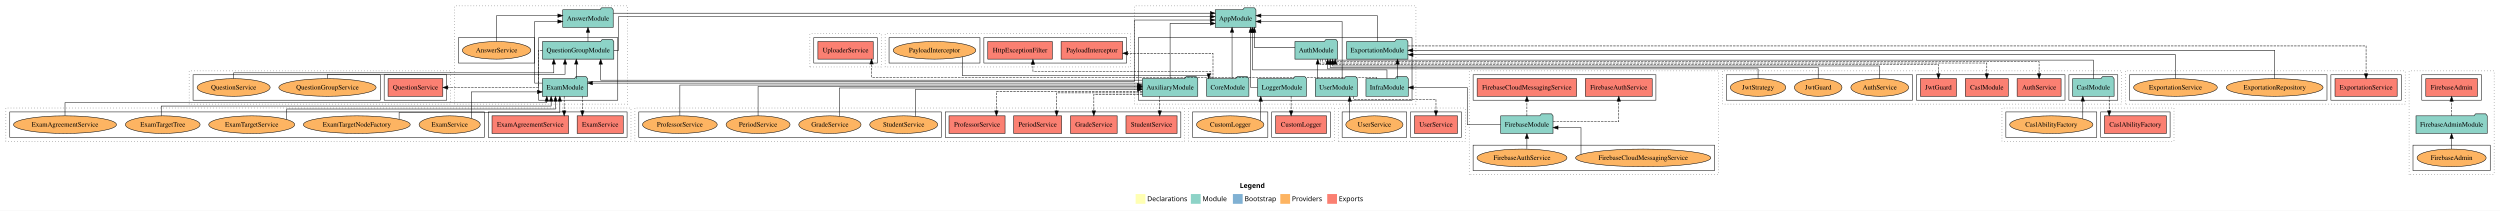
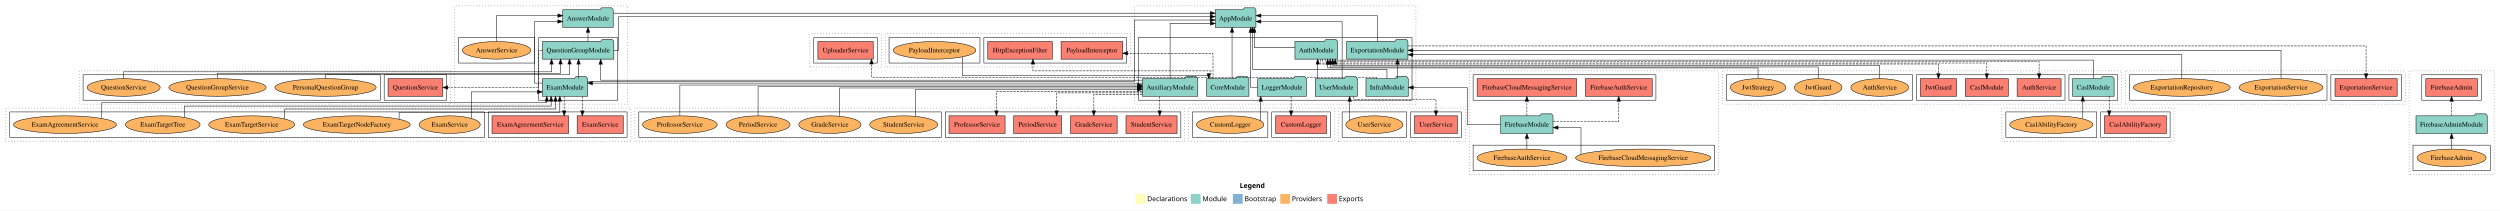
<svg xmlns="http://www.w3.org/2000/svg" width="5115pt" height="431pt" viewBox="0.00 0.00 5115.00 431.00">
  <g id="graph0" class="graph" transform="scale(1 1) rotate(0) translate(4 427)">
    <polygon fill="white" stroke="transparent" points="-4,4 -4,-427 5111,-427 5111,4 -4,4" />
    <text text-anchor="start" x="2532.51" y="-42.4" font-family="sans-serif" font-weight="bold" font-size="14.00">Legend</text>
    <polygon fill="#ffffb3" stroke="transparent" points="2319.5,-10 2319.5,-30 2339.5,-30 2339.5,-10 2319.5,-10" />
    <text text-anchor="start" x="2343.13" y="-15.4" font-family="sans-serif" font-size="14.00">  Declarations</text>
    <polygon fill="#8dd3c7" stroke="transparent" points="2432.5,-10 2432.5,-30 2452.5,-30 2452.5,-10 2432.5,-10" />
    <text text-anchor="start" x="2456.23" y="-15.4" font-family="sans-serif" font-size="14.00">  Module</text>
    <polygon fill="#80b1d3" stroke="transparent" points="2518.5,-10 2518.5,-30 2538.5,-30 2538.5,-10 2518.5,-10" />
    <text text-anchor="start" x="2542.28" y="-15.4" font-family="sans-serif" font-size="14.00">  Bootstrap</text>
    <polygon fill="#fdb462" stroke="transparent" points="2615.5,-10 2615.5,-30 2635.5,-30 2635.5,-10 2615.5,-10" />
    <text text-anchor="start" x="2639.17" y="-15.4" font-family="sans-serif" font-size="14.00">  Providers</text>
    <polygon fill="#fb8072" stroke="transparent" points="2711.5,-10 2711.5,-30 2731.5,-30 2731.5,-10 2711.5,-10" />
    <text text-anchor="start" x="2735.23" y="-15.4" font-family="sans-serif" font-size="14.00">  Exports</text>
    <g id="clust1" class="cluster">
      <polygon fill="none" stroke="black" stroke-dasharray="1,5" points="926,-214 926,-415 1280,-415 1280,-214 926,-214" />
    </g>
    <g id="clust3" class="cluster">
      <polygon fill="none" stroke="black" points="1098,-222 1098,-350 1260,-350 1260,-222 1098,-222" />
    </g>
    <g id="clust6" class="cluster">
      <polygon fill="none" stroke="black" points="934,-298 934,-350 1090,-350 1090,-298 934,-298" />
    </g>
    <g id="clust7" class="cluster">
      <polygon fill="none" stroke="black" stroke-dasharray="1,5" points="2317,-214 2317,-415 2893,-415 2893,-214 2317,-214" />
    </g>
    <g id="clust9" class="cluster">
      <polygon fill="none" stroke="black" points="2325,-222 2325,-350 2885,-350 2885,-222 2325,-222" />
    </g>
    <g id="clust13" class="cluster">
      <polygon fill="none" stroke="black" stroke-dasharray="1,5" points="3520,-214 3520,-282 4337,-282 4337,-214 3520,-214" />
    </g>
    <g id="clust15" class="cluster">
      <polygon fill="none" stroke="black" points="4229,-222 4229,-274 4329,-274 4329,-222 4229,-222" />
    </g>
    <g id="clust16" class="cluster">
      <polygon fill="none" stroke="black" points="3917,-222 3917,-274 4221,-274 4221,-222 3917,-222" />
    </g>
    <g id="clust18" class="cluster">
      <polygon fill="none" stroke="black" points="3528,-222 3528,-274 3909,-274 3909,-222 3528,-222" />
    </g>
    <g id="clust19" class="cluster">
      <polygon fill="none" stroke="black" stroke-dasharray="1,5" points="1295,-138 1295,-206 2420,-206 2420,-138 1295,-138" />
    </g>
    <g id="clust22" class="cluster">
      <polygon fill="none" stroke="black" points="1930,-146 1930,-198 2412,-198 2412,-146 1930,-146" />
    </g>
    <g id="clust24" class="cluster">
      <polygon fill="none" stroke="black" points="1303,-146 1303,-198 1922,-198 1922,-146 1303,-146" />
    </g>
    <g id="clust25" class="cluster">
      <polygon fill="none" stroke="black" stroke-dasharray="1,5" points="4092,-138 4092,-206 4444,-206 4444,-138 4092,-138" />
    </g>
    <g id="clust28" class="cluster">
      <polygon fill="none" stroke="black" points="4294,-146 4294,-198 4436,-198 4436,-146 4294,-146" />
    </g>
    <g id="clust30" class="cluster">
      <polygon fill="none" stroke="black" points="4100,-146 4100,-198 4286,-198 4286,-146 4100,-146" />
    </g>
    <g id="clust31" class="cluster">
      <polygon fill="none" stroke="black" stroke-dasharray="1,5" points="1807,-290 1807,-358 2309,-358 2309,-290 1807,-290" />
    </g>
    <g id="clust34" class="cluster">
      <polygon fill="none" stroke="black" points="2009,-298 2009,-350 2301,-350 2301,-298 2009,-298" />
    </g>
    <g id="clust36" class="cluster">
      <polygon fill="none" stroke="black" points="1815,-298 1815,-350 2001,-350 2001,-298 1815,-298" />
    </g>
    <g id="clust37" class="cluster">
      <polygon fill="none" stroke="black" stroke-dasharray="1,5" points="8,-138 8,-206 1287,-206 1287,-138 8,-138" />
    </g>
    <g id="clust40" class="cluster">
      <polygon fill="none" stroke="black" points="995,-146 995,-198 1279,-198 1279,-146 995,-146" />
    </g>
    <g id="clust42" class="cluster">
      <polygon fill="none" stroke="black" points="16,-146 16,-198 987,-198 987,-146 16,-146" />
    </g>
    <g id="clust43" class="cluster">
      <polygon fill="none" stroke="black" stroke-dasharray="1,5" points="4345,-214 4345,-282 4917,-282 4917,-214 4345,-214" />
    </g>
    <g id="clust46" class="cluster">
      <polygon fill="none" stroke="black" points="4765,-222 4765,-274 4909,-274 4909,-222 4765,-222" />
    </g>
    <g id="clust48" class="cluster">
      <polygon fill="none" stroke="black" points="4353,-222 4353,-274 4757,-274 4757,-222 4353,-222" />
    </g>
    <g id="clust49" class="cluster">
      <polygon fill="none" stroke="black" stroke-dasharray="1,5" points="4925,-70 4925,-282 5099,-282 5099,-70 4925,-70" />
    </g>
    <g id="clust52" class="cluster">
      <polygon fill="none" stroke="black" points="4951,-222 4951,-274 5073,-274 5073,-222 4951,-222" />
    </g>
    <g id="clust54" class="cluster">
      <polygon fill="none" stroke="black" points="4933,-78 4933,-130 5091,-130 5091,-78 4933,-78" />
    </g>
    <g id="clust55" class="cluster">
      <polygon fill="none" stroke="black" stroke-dasharray="1,5" points="3002,-70 3002,-282 3512,-282 3512,-70 3002,-70" />
    </g>
    <g id="clust58" class="cluster">
      <polygon fill="none" stroke="black" points="3010,-222 3010,-274 3384,-274 3384,-222 3010,-222" />
    </g>
    <g id="clust60" class="cluster">
      <polygon fill="none" stroke="black" points="3010,-78 3010,-130 3504,-130 3504,-78 3010,-78" />
    </g>
    <g id="clust61" class="cluster">
      <polygon fill="none" stroke="black" stroke-dasharray="1,5" points="1653,-290 1653,-358 1799,-358 1799,-290 1653,-290" />
    </g>
    <g id="clust64" class="cluster">
      <polygon fill="none" stroke="black" points="1661,-298 1661,-350 1791,-350 1791,-298 1661,-298" />
    </g>
    <g id="clust67" class="cluster">
      <polygon fill="none" stroke="black" stroke-dasharray="1,5" points="2428,-138 2428,-206 2726,-206 2726,-138 2428,-138" />
    </g>
    <g id="clust70" class="cluster">
      <polygon fill="none" stroke="black" points="2598,-146 2598,-198 2718,-198 2718,-146 2598,-146" />
    </g>
    <g id="clust72" class="cluster">
      <polygon fill="none" stroke="black" points="2436,-146 2436,-198 2590,-198 2590,-146 2436,-146" />
    </g>
    <g id="clust73" class="cluster">
-       <polygon fill="none" stroke="black" stroke-dasharray="1,5" points="383,-214 383,-282 918,-282 918,-214 383,-214" />
+       <polygon fill="none" stroke="black" stroke-dasharray="1,5" points="158,-214 158,-282 918,-282 918,-214 158,-214" />
    </g>
    <g id="clust76" class="cluster">
      <polygon fill="none" stroke="black" points="782,-222 782,-274 910,-274 910,-222 782,-222" />
    </g>
    <g id="clust78" class="cluster">
-       <polygon fill="none" stroke="black" points="391,-222 391,-274 774,-274 774,-222 391,-222" />
+       <polygon fill="none" stroke="black" points="166,-222 166,-274 774,-274 774,-222 166,-222" />
    </g>
    <g id="clust79" class="cluster">
      <polygon fill="none" stroke="black" stroke-dasharray="1,5" points="2734,-138 2734,-206 2994,-206 2994,-138 2734,-138" />
    </g>
    <g id="clust82" class="cluster">
      <polygon fill="none" stroke="black" points="2882,-146 2882,-198 2986,-198 2986,-146 2882,-146" />
    </g>
    <g id="clust84" class="cluster">
      <polygon fill="none" stroke="black" points="2742,-146 2742,-198 2874,-198 2874,-146 2742,-146" />
    </g>
    <g id="node1" class="node">
      <polygon fill="#8dd3c7" stroke="black" points="1198.21,-266 1195.21,-270 1174.21,-270 1171.21,-266 1105.79,-266 1105.79,-230 1198.21,-230 1198.21,-266" />
      <text text-anchor="middle" x="1152" y="-243.8" font-family="Times,serif" font-size="14.00">ExamModule</text>
    </g>
    <g id="node2" class="node">
      <polygon fill="#8dd3c7" stroke="black" points="1251.86,-342 1248.86,-346 1227.86,-346 1224.86,-342 1106.14,-342 1106.14,-306 1251.86,-306 1251.86,-342" />
      <text text-anchor="middle" x="1179" y="-319.8" font-family="Times,serif" font-size="14.00">QuestionGroupModule</text>
    </g>
    <g id="edge58" class="edge">
-       <path fill="none" stroke="black" d="M1175.09,-266.01C1175.09,-266.01 1175.09,-295.85 1175.09,-295.85" />
-       <polygon fill="black" stroke="black" points="1171.59,-295.85 1175.09,-305.85 1178.59,-295.85 1171.59,-295.85" />
+       <path fill="none" stroke="black" d="M1179.7,-266.01C1179.7,-266.01 1179.7,-295.85 1179.7,-295.85" />
+       <polygon fill="black" stroke="black" points="1176.2,-295.85 1179.7,-305.85 1183.2,-295.85 1176.2,-295.85" />
    </g>
    <g id="node3" class="node">
      <polygon fill="#8dd3c7" stroke="black" points="1250.58,-407 1247.58,-411 1226.58,-411 1223.58,-407 1147.42,-407 1147.42,-371 1250.58,-371 1250.58,-407" />
      <text text-anchor="middle" x="1199" y="-384.8" font-family="Times,serif" font-size="14.00">AnswerModule</text>
    </g>
    <g id="edge1" class="edge">
      <path fill="none" stroke="black" d="M1105.63,-257C1096.66,-257 1089.98,-257 1089.98,-257 1089.98,-257 1089.98,-383 1089.98,-383 1089.98,-383 1137.36,-383 1137.36,-383" />
      <polygon fill="black" stroke="black" points="1137.36,-386.5 1147.36,-383 1137.36,-379.5 1137.36,-386.5" />
    </g>
    <g id="node12" class="node">
      <polygon fill="#8dd3c7" stroke="black" points="2565.66,-407 2562.66,-411 2541.66,-411 2538.66,-407 2482.34,-407 2482.34,-371 2565.66,-371 2565.66,-407" />
      <text text-anchor="middle" x="2524" y="-384.8" font-family="Times,serif" font-size="14.00">AppModule</text>
    </g>
    <g id="edge8" class="edge">
      <path fill="none" stroke="black" d="M1198.37,-260C1414.98,-260 2316.64,-260 2316.64,-260 2316.64,-260 2316.64,-386 2316.64,-386 2316.64,-386 2472.04,-386 2472.04,-386" />
      <polygon fill="black" stroke="black" points="2472.04,-389.5 2482.04,-386 2472.04,-382.5 2472.04,-389.5" />
    </g>
    <g id="node33" class="node">
      <polygon fill="#fb8072" stroke="black" points="1159.33,-190 1002.67,-190 1002.67,-154 1159.33,-154 1159.33,-190" />
      <text text-anchor="middle" x="1081" y="-167.8" font-family="Times,serif" font-size="14.00">ExamAgreementService </text>
    </g>
    <g id="edge36" class="edge">
      <path fill="none" stroke="black" stroke-dasharray="5,2" d="M1150.29,-229.99C1150.29,-229.99 1150.29,-200.15 1150.29,-200.15" />
      <polygon fill="black" stroke="black" points="1153.79,-200.15 1150.29,-190.15 1146.79,-200.15 1153.79,-200.15" />
    </g>
    <g id="node34" class="node">
      <polygon fill="#fb8072" stroke="black" points="1271.14,-190 1176.86,-190 1176.86,-154 1271.14,-154 1271.14,-190" />
      <text text-anchor="middle" x="1224" y="-167.8" font-family="Times,serif" font-size="14.00">ExamService </text>
    </g>
    <g id="edge37" class="edge">
      <path fill="none" stroke="black" stroke-dasharray="5,2" d="M1187.52,-229.99C1187.52,-229.99 1187.52,-200.15 1187.52,-200.15" />
      <polygon fill="black" stroke="black" points="1191.02,-200.15 1187.52,-190.15 1184.02,-200.15 1191.02,-200.15" />
    </g>
    <g id="edge2" class="edge">
      <path fill="none" stroke="black" d="M1199,-342.11C1199,-342.11 1199,-360.99 1199,-360.99" />
      <polygon fill="black" stroke="black" points="1195.5,-360.99 1199,-370.99 1202.5,-360.99 1195.5,-360.99" />
    </g>
    <g id="edge12" class="edge">
      <path fill="none" stroke="black" d="M1252.04,-324C1257.83,-324 1261.5,-324 1261.5,-324 1261.5,-324 1261.5,-393 1261.5,-393 1261.5,-393 2471.99,-393 2471.99,-393" />
      <polygon fill="black" stroke="black" points="2471.99,-396.5 2481.99,-393 2471.99,-389.5 2471.99,-396.5" />
    </g>
    <g id="node54" class="node">
      <polygon fill="#fb8072" stroke="black" points="902.02,-266 789.98,-266 789.98,-230 902.02,-230 902.02,-266" />
      <text text-anchor="middle" x="846" y="-243.8" font-family="Times,serif" font-size="14.00">QuestionService </text>
    </g>
    <g id="edge59" class="edge">
      <path fill="none" stroke="black" stroke-dasharray="5,2" d="M1106.01,-324C1101.03,-324 1097.94,-324 1097.94,-324 1097.94,-324 1097.94,-248 1097.94,-248 1097.94,-248 912.23,-248 912.23,-248" />
      <polygon fill="black" stroke="black" points="912.23,-244.5 902.23,-248 912.23,-251.5 912.23,-244.5" />
    </g>
    <g id="edge4" class="edge">
      <path fill="none" stroke="black" d="M1250.94,-400C1250.94,-400 2472.31,-400 2472.31,-400" />
      <polygon fill="black" stroke="black" points="2472.31,-403.5 2482.31,-400 2472.31,-396.5 2472.31,-403.5" />
    </g>
    <g id="node4" class="node">
      <ellipse fill="#fdb462" stroke="black" cx="1012" cy="-324" rx="70.04" ry="18" />
      <text text-anchor="middle" x="1012" y="-319.8" font-family="Times,serif" font-size="14.00">AnswerService</text>
    </g>
    <g id="edge3" class="edge">
      <path fill="none" stroke="black" d="M1012,-342.28C1012,-363.32 1012,-395 1012,-395 1012,-395 1137.41,-395 1137.41,-395" />
      <polygon fill="black" stroke="black" points="1137.41,-398.5 1147.41,-395 1137.41,-391.5 1137.41,-398.5" />
    </g>
    <g id="node5" class="node">
      <polygon fill="#8dd3c7" stroke="black" points="2732.55,-342 2729.55,-346 2708.55,-346 2705.55,-342 2645.45,-342 2645.45,-306 2732.55,-306 2732.55,-342" />
      <text text-anchor="middle" x="2689" y="-319.8" font-family="Times,serif" font-size="14.00">AuthModule</text>
    </g>
    <g id="edge5" class="edge">
      <path fill="none" stroke="black" d="M2645.37,-330C2608.69,-330 2562.22,-330 2562.22,-330 2562.22,-330 2562.22,-360.98 2562.22,-360.98" />
      <polygon fill="black" stroke="black" points="2558.72,-360.98 2562.22,-370.98 2565.72,-360.98 2558.72,-360.98" />
    </g>
    <g id="node14" class="node">
      <polygon fill="#fb8072" stroke="black" points="4212.98,-266 4123.02,-266 4123.02,-230 4212.98,-230 4212.98,-266" />
      <text text-anchor="middle" x="4168" y="-243.8" font-family="Times,serif" font-size="14.00">AuthService </text>
    </g>
    <g id="edge16" class="edge">
      <path fill="none" stroke="black" stroke-dasharray="5,2" d="M2707.35,-305.88C2707.35,-303.03 2707.35,-301 2707.35,-301 2707.35,-301 4168,-301 4168,-301 4168,-301 4168,-276.24 4168,-276.24" />
      <polygon fill="black" stroke="black" points="4171.5,-276.24 4168,-266.24 4164.5,-276.24 4171.5,-276.24" />
    </g>
    <g id="node15" class="node">
      <polygon fill="#fb8072" stroke="black" points="4104.94,-266 4017.06,-266 4017.06,-230 4104.94,-230 4104.94,-266" />
      <text text-anchor="middle" x="4061" y="-243.8" font-family="Times,serif" font-size="14.00">CaslModule </text>
    </g>
    <g id="edge17" class="edge">
      <path fill="none" stroke="black" stroke-dasharray="5,2" d="M2702.27,-305.94C2702.27,-301.51 2702.27,-298 2702.27,-298 2702.27,-298 4061,-298 4061,-298 4061,-298 4061,-276.05 4061,-276.05" />
      <polygon fill="black" stroke="black" points="4064.5,-276.05 4061,-266.05 4057.5,-276.05 4064.5,-276.05" />
    </g>
    <g id="node16" class="node">
      <polygon fill="#fb8072" stroke="black" points="3998.92,-266 3925.08,-266 3925.08,-230 3998.92,-230 3998.92,-266" />
      <text text-anchor="middle" x="3962" y="-243.8" font-family="Times,serif" font-size="14.00">JwtGuard </text>
    </g>
    <g id="edge18" class="edge">
-       <path fill="none" stroke="black" stroke-dasharray="5,2" d="M2697.18,-305.8C2697.18,-299.97 2697.18,-295 2697.18,-295 2697.18,-295 3962,-295 3962,-295 3962,-295 3962,-276.04 3962,-276.04" />
-       <polygon fill="black" stroke="black" points="3965.5,-276.04 3962,-266.04 3958.5,-276.04 3965.5,-276.04" />
+       <path fill="none" stroke="black" stroke-dasharray="5,2" d="M2697.18,-305.79C2697.18,-300.45 2697.18,-296 2697.18,-296 2697.18,-296 3962,-296 3962,-296 3962,-296 3962,-276.15 3962,-276.15" />
+       <polygon fill="black" stroke="black" points="3965.5,-276.15 3962,-266.15 3958.5,-276.15 3965.5,-276.15" />
    </g>
    <g id="node6" class="node">
      <polygon fill="#8dd3c7" stroke="black" points="2446.7,-266 2443.7,-270 2422.7,-270 2419.7,-266 2333.3,-266 2333.3,-230 2446.7,-230 2446.7,-266" />
      <text text-anchor="middle" x="2390" y="-243.8" font-family="Times,serif" font-size="14.00">AuxiliaryModule</text>
    </g>
    <g id="edge35" class="edge">
      <path fill="none" stroke="black" d="M2333.18,-257C2333.18,-257 1208.15,-257 1208.15,-257" />
      <polygon fill="black" stroke="black" points="1208.15,-253.5 1198.15,-257 1208.15,-260.5 1208.15,-253.5" />
    </g>
    <g id="edge57" class="edge">
      <path fill="none" stroke="black" d="M2333.02,-263C2099.13,-263 1225.02,-263 1225.02,-263 1225.02,-263 1225.02,-295.7 1225.02,-295.7" />
      <polygon fill="black" stroke="black" points="1221.52,-295.7 1225.02,-305.7 1228.52,-295.7 1221.52,-295.7" />
    </g>
    <g id="edge6" class="edge">
      <path fill="none" stroke="black" d="M2390,-266.21C2390,-302.21 2390,-379 2390,-379 2390,-379 2472.34,-379 2472.34,-379" />
      <polygon fill="black" stroke="black" points="2472.34,-382.5 2482.34,-379 2472.34,-375.5 2472.34,-382.5" />
    </g>
    <g id="node20" class="node">
      <polygon fill="#fb8072" stroke="black" points="2281.67,-190 2186.33,-190 2186.33,-154 2281.67,-154 2281.67,-190" />
      <text text-anchor="middle" x="2234" y="-167.8" font-family="Times,serif" font-size="14.00">GradeService </text>
    </g>
    <g id="edge22" class="edge">
      <path fill="none" stroke="black" stroke-dasharray="5,2" d="M2333.24,-234C2288.63,-234 2234,-234 2234,-234 2234,-234 2234,-200.27 2234,-200.27" />
      <polygon fill="black" stroke="black" points="2237.5,-200.27 2234,-190.27 2230.5,-200.27 2237.5,-200.27" />
    </g>
    <g id="node21" class="node">
      <polygon fill="#fb8072" stroke="black" points="2168.03,-190 2069.97,-190 2069.97,-154 2168.03,-154 2168.03,-190" />
      <text text-anchor="middle" x="2119" y="-167.8" font-family="Times,serif" font-size="14.00">PeriodService </text>
    </g>
    <g id="edge23" class="edge">
      <path fill="none" stroke="black" stroke-dasharray="5,2" d="M2333.21,-237C2264.49,-237 2157.87,-237 2157.87,-237 2157.87,-237 2157.87,-200.11 2157.87,-200.11" />
      <polygon fill="black" stroke="black" points="2161.37,-200.11 2157.87,-190.11 2154.37,-200.11 2161.37,-200.11" />
    </g>
    <g id="node22" class="node">
      <polygon fill="#fb8072" stroke="black" points="2052.35,-190 1937.65,-190 1937.65,-154 2052.35,-154 2052.35,-190" />
      <text text-anchor="middle" x="1995" y="-167.8" font-family="Times,serif" font-size="14.00">ProfessorService </text>
    </g>
    <g id="edge24" class="edge">
      <path fill="none" stroke="black" stroke-dasharray="5,2" d="M2333.31,-240C2233.01,-240 2034.72,-240 2034.72,-240 2034.72,-240 2034.72,-200.22 2034.72,-200.22" />
      <polygon fill="black" stroke="black" points="2038.22,-200.22 2034.72,-190.22 2031.22,-200.22 2038.22,-200.22" />
    </g>
    <g id="node23" class="node">
      <polygon fill="#fb8072" stroke="black" points="2404.26,-190 2299.74,-190 2299.74,-154 2404.26,-154 2404.26,-190" />
      <text text-anchor="middle" x="2352" y="-167.8" font-family="Times,serif" font-size="14.00">StudentService </text>
    </g>
    <g id="edge25" class="edge">
      <path fill="none" stroke="black" stroke-dasharray="5,2" d="M2368.76,-229.99C2368.76,-229.99 2368.76,-200.15 2368.76,-200.15" />
      <polygon fill="black" stroke="black" points="2372.26,-200.15 2368.76,-190.15 2365.26,-200.15 2372.26,-200.15" />
    </g>
    <g id="node7" class="node">
      <polygon fill="#8dd3c7" stroke="black" points="2551.26,-266 2548.26,-270 2527.26,-270 2524.26,-266 2464.74,-266 2464.74,-230 2551.26,-230 2551.26,-266" />
      <text text-anchor="middle" x="2508" y="-243.8" font-family="Times,serif" font-size="14.00">CoreModule</text>
    </g>
    <g id="edge7" class="edge">
      <path fill="none" stroke="black" d="M2516.78,-266.14C2516.78,-266.14 2516.78,-360.93 2516.78,-360.93" />
      <polygon fill="black" stroke="black" points="2513.28,-360.92 2516.78,-370.93 2520.28,-360.93 2513.28,-360.92" />
    </g>
    <g id="node30" class="node">
      <polygon fill="#fb8072" stroke="black" points="2148.98,-342 2017.02,-342 2017.02,-306 2148.98,-306 2148.98,-342" />
      <text text-anchor="middle" x="2083" y="-319.8" font-family="Times,serif" font-size="14.00">HttpExceptionFilter </text>
    </g>
    <g id="edge32" class="edge">
-       <path fill="none" stroke="black" stroke-dasharray="5,2" d="M2473.4,-266.04C2473.4,-273.75 2473.4,-281 2473.4,-281 2473.4,-281 2109.36,-281 2109.36,-281 2109.36,-281 2109.36,-295.51 2109.36,-295.51" />
-       <polygon fill="black" stroke="black" points="2105.86,-295.51 2109.36,-305.51 2112.86,-295.51 2105.86,-295.51" />
+       <path fill="none" stroke="black" stroke-dasharray="5,2" d="M2473.4,-266.19C2473.4,-274.28 2473.4,-282 2473.4,-282 2473.4,-282 2109.36,-282 2109.36,-282 2109.36,-282 2109.36,-295.94 2109.36,-295.94" />
+       <polygon fill="black" stroke="black" points="2105.86,-295.94 2109.36,-305.94 2112.86,-295.94 2105.86,-295.94" />
    </g>
    <g id="node31" class="node">
      <polygon fill="#fb8072" stroke="black" points="2293.01,-342 2166.99,-342 2166.99,-306 2293.01,-306 2293.01,-342" />
      <text text-anchor="middle" x="2230" y="-319.8" font-family="Times,serif" font-size="14.00">PayloadInterceptor </text>
    </g>
    <g id="edge33" class="edge">
      <path fill="none" stroke="black" stroke-dasharray="5,2" d="M2477.78,-266.03C2477.78,-286.77 2477.78,-318 2477.78,-318 2477.78,-318 2303.17,-318 2303.17,-318" />
      <polygon fill="black" stroke="black" points="2303.17,-314.5 2293.17,-318 2303.17,-321.5 2303.17,-314.5" />
    </g>
    <g id="node8" class="node">
      <polygon fill="#8dd3c7" stroke="black" points="2876.65,-342 2873.65,-346 2852.65,-346 2849.65,-342 2751.35,-342 2751.35,-306 2876.65,-306 2876.65,-342" />
      <text text-anchor="middle" x="2814" y="-319.8" font-family="Times,serif" font-size="14.00">ExportationModule</text>
    </g>
    <g id="edge9" class="edge">
      <path fill="none" stroke="black" d="M2814,-342.28C2814,-363.32 2814,-395 2814,-395 2814,-395 2575.86,-395 2575.86,-395" />
      <polygon fill="black" stroke="black" points="2575.86,-391.5 2565.86,-395 2575.86,-398.5 2575.86,-391.5" />
    </g>
    <g id="node40" class="node">
      <polygon fill="#fb8072" stroke="black" points="4900.58,-266 4773.42,-266 4773.42,-230 4900.58,-230 4900.58,-266" />
      <text text-anchor="middle" x="4837" y="-243.8" font-family="Times,serif" font-size="14.00">ExportationService </text>
    </g>
    <g id="edge44" class="edge">
      <path fill="none" stroke="black" stroke-dasharray="5,2" d="M2876.76,-333C3218.22,-333 4837,-333 4837,-333 4837,-333 4837,-276.03 4837,-276.03" />
      <polygon fill="black" stroke="black" points="4840.5,-276.03 4837,-266.03 4833.5,-276.03 4840.5,-276.03" />
    </g>
    <g id="node9" class="node">
      <polygon fill="#8dd3c7" stroke="black" points="2877.25,-266 2874.25,-270 2853.25,-270 2850.25,-266 2790.75,-266 2790.75,-230 2877.25,-230 2877.25,-266" />
      <text text-anchor="middle" x="2834" y="-243.8" font-family="Times,serif" font-size="14.00">InfraModule</text>
    </g>
    <g id="edge43" class="edge">
      <path fill="none" stroke="black" d="M2855.28,-266.01C2855.28,-266.01 2855.28,-295.85 2855.28,-295.85" />
      <polygon fill="black" stroke="black" points="2851.78,-295.85 2855.28,-305.85 2858.78,-295.85 2851.78,-295.85" />
    </g>
    <g id="edge10" class="edge">
-       <path fill="none" stroke="black" d="M2833.73,-266.42C2833.73,-275.28 2833.73,-284 2833.73,-284 2833.73,-284 2558.6,-284 2558.6,-284 2558.6,-284 2558.6,-360.71 2558.6,-360.71" />
-       <polygon fill="black" stroke="black" points="2555.1,-360.71 2558.6,-370.71 2562.1,-360.71 2555.1,-360.71" />
+       <path fill="none" stroke="black" d="M2833.73,-266.07C2833.73,-275.46 2833.73,-285 2833.73,-285 2833.73,-285 2558.6,-285 2558.6,-285 2558.6,-285 2558.6,-360.88 2558.6,-360.88" />
+       <polygon fill="black" stroke="black" points="2555.1,-360.88 2558.6,-370.88 2562.1,-360.88 2555.1,-360.88" />
    </g>
    <g id="node51" class="node">
      <polygon fill="#fb8072" stroke="black" points="1782.57,-342 1669.43,-342 1669.43,-306 1782.57,-306 1782.57,-342" />
      <text text-anchor="middle" x="1726" y="-319.8" font-family="Times,serif" font-size="14.00">UploaderService </text>
    </g>
    <g id="edge54" class="edge">
      <path fill="none" stroke="black" stroke-dasharray="5,2" d="M2812.18,-266.08C2812.18,-267.85 2812.18,-269 2812.18,-269 2812.18,-269 1779.14,-269 1779.14,-269 1779.14,-269 1779.14,-295.99 1779.14,-295.99" />
      <polygon fill="black" stroke="black" points="1775.64,-295.99 1779.14,-305.99 1782.64,-295.99 1775.64,-295.99" />
    </g>
    <g id="node10" class="node">
      <polygon fill="#8dd3c7" stroke="black" points="2668.98,-266 2665.98,-270 2644.98,-270 2641.98,-266 2569.02,-266 2569.02,-230 2668.98,-230 2668.98,-266" />
      <text text-anchor="middle" x="2619" y="-243.8" font-family="Times,serif" font-size="14.00">LoggerModule</text>
    </g>
    <g id="edge11" class="edge">
      <path fill="none" stroke="black" d="M2568.88,-248C2560.78,-248 2554.99,-248 2554.99,-248 2554.99,-248 2554.99,-360.86 2554.99,-360.86" />
      <polygon fill="black" stroke="black" points="2551.49,-360.86 2554.99,-370.86 2558.49,-360.86 2551.49,-360.86" />
    </g>
    <g id="node52" class="node">
      <polygon fill="#fb8072" stroke="black" points="2709.99,-190 2606.01,-190 2606.01,-154 2709.99,-154 2709.99,-190" />
      <text text-anchor="middle" x="2658" y="-167.8" font-family="Times,serif" font-size="14.00">CustomLogger </text>
    </g>
    <g id="edge55" class="edge">
      <path fill="none" stroke="black" stroke-dasharray="5,2" d="M2637.62,-229.99C2637.62,-229.99 2637.62,-200.15 2637.62,-200.15" />
      <polygon fill="black" stroke="black" points="2641.12,-200.15 2637.62,-190.15 2634.12,-200.15 2641.12,-200.15" />
    </g>
    <g id="node11" class="node">
      <polygon fill="#8dd3c7" stroke="black" points="2772.98,-266 2769.98,-270 2748.98,-270 2745.98,-266 2687.02,-266 2687.02,-230 2772.98,-230 2772.98,-266" />
      <text text-anchor="middle" x="2730" y="-243.8" font-family="Times,serif" font-size="14.00">UserModule</text>
    </g>
    <g id="edge15" class="edge">
      <path fill="none" stroke="black" d="M2692.1,-266.01C2692.1,-266.01 2692.1,-295.85 2692.1,-295.85" />
      <polygon fill="black" stroke="black" points="2688.6,-295.85 2692.1,-305.85 2695.6,-295.85 2688.6,-295.85" />
    </g>
    <g id="edge13" class="edge">
      <path fill="none" stroke="black" d="M2741.97,-266.21C2741.97,-303.06 2741.97,-383 2741.97,-383 2741.97,-383 2575.77,-383 2575.77,-383" />
      <polygon fill="black" stroke="black" points="2575.77,-379.5 2565.77,-383 2575.77,-386.5 2575.77,-379.5" />
    </g>
-     <g id="node57" class="node">
+     <g id="node58" class="node">
      <polygon fill="#fb8072" stroke="black" points="2977.9,-190 2890.1,-190 2890.1,-154 2977.9,-154 2977.9,-190" />
      <text text-anchor="middle" x="2934" y="-167.8" font-family="Times,serif" font-size="14.00">UserService </text>
    </g>
-     <g id="edge62" class="edge">
+     <g id="edge63" class="edge">
      <path fill="none" stroke="black" stroke-dasharray="5,2" d="M2765.25,-229.81C2765.25,-226.46 2765.25,-224 2765.25,-224 2765.25,-224 2934,-224 2934,-224 2934,-224 2934,-200.19 2934,-200.19" />
      <polygon fill="black" stroke="black" points="2937.5,-200.19 2934,-190.19 2930.5,-200.19 2937.5,-200.19" />
    </g>
    <g id="node13" class="node">
      <polygon fill="#8dd3c7" stroke="black" points="4321.44,-266 4318.44,-270 4297.44,-270 4294.44,-266 4236.56,-266 4236.56,-230 4321.44,-230 4321.44,-266" />
      <text text-anchor="middle" x="4279" y="-243.8" font-family="Times,serif" font-size="14.00">CaslModule</text>
    </g>
    <g id="edge14" class="edge">
      <path fill="none" stroke="black" d="M4279,-266.03C4279,-282.4 4279,-304 4279,-304 4279,-304 2727.69,-304 2727.69,-304 2727.69,-304 2727.69,-304.18 2727.69,-304.18" />
      <polygon fill="black" stroke="black" points="2724.19,-295.85 2727.69,-305.85 2731.19,-295.85 2724.19,-295.85" />
    </g>
    <g id="node28" class="node">
      <polygon fill="#fb8072" stroke="black" points="4428.32,-190 4301.68,-190 4301.68,-154 4428.32,-154 4428.32,-190" />
      <text text-anchor="middle" x="4365" y="-167.8" font-family="Times,serif" font-size="14.00">CaslAbilityFactory </text>
    </g>
    <g id="edge30" class="edge">
      <path fill="none" stroke="black" stroke-dasharray="5,2" d="M4311.4,-229.99C4311.4,-229.99 4311.4,-200.15 4311.4,-200.15" />
      <polygon fill="black" stroke="black" points="4314.9,-200.15 4311.4,-190.15 4307.9,-200.15 4314.9,-200.15" />
    </g>
    <g id="node17" class="node">
      <ellipse fill="#fdb462" stroke="black" cx="3842" cy="-248" rx="59.11" ry="18" />
      <text text-anchor="middle" x="3842" y="-243.8" font-family="Times,serif" font-size="14.00">AuthService</text>
    </g>
    <g id="edge19" class="edge">
-       <path fill="none" stroke="black" d="M3842,-266.15C3842,-278.27 3842,-292 3842,-292 3842,-292 2722.6,-292 2722.6,-292 2722.6,-292 2722.6,-295.76 2722.6,-295.76" />
-       <polygon fill="black" stroke="black" points="2719.1,-295.76 2722.6,-305.76 2726.1,-295.76 2719.1,-295.76" />
+       <path fill="none" stroke="black" d="M3842,-266.04C3842,-278.56 3842,-293 3842,-293 3842,-293 2722.6,-293 2722.6,-293 2722.6,-293 2722.6,-295.97 2722.6,-295.97" />
+       <polygon fill="black" stroke="black" points="2719.1,-295.97 2722.6,-305.97 2726.1,-295.97 2719.1,-295.97" />
    </g>
    <g id="node18" class="node">
      <ellipse fill="#fdb462" stroke="black" cx="3716" cy="-248" rx="48.65" ry="18" />
      <text text-anchor="middle" x="3716" y="-243.8" font-family="Times,serif" font-size="14.00">JwtGuard</text>
    </g>
    <g id="edge20" class="edge">
-       <path fill="none" stroke="black" d="M3716,-266.1C3716,-277.09 3716,-289 3716,-289 3716,-289 2717.52,-289 2717.52,-289 2717.52,-289 2717.52,-295.68 2717.52,-295.68" />
-       <polygon fill="black" stroke="black" points="2714.02,-295.68 2717.52,-305.68 2721.02,-295.68 2714.02,-295.68" />
+       <path fill="none" stroke="black" d="M3716,-266.06C3716,-277.44 3716,-290 3716,-290 3716,-290 2717.52,-290 2717.52,-290 2717.52,-290 2717.52,-295.81 2717.52,-295.81" />
+       <polygon fill="black" stroke="black" points="2714.02,-295.81 2717.52,-305.81 2721.02,-295.81 2714.02,-295.81" />
    </g>
    <g id="node19" class="node">
      <ellipse fill="#fdb462" stroke="black" cx="3593" cy="-248" rx="56.76" ry="18" />
      <text text-anchor="middle" x="3593" y="-243.8" font-family="Times,serif" font-size="14.00">JwtStrategy</text>
    </g>
    <g id="edge21" class="edge">
-       <path fill="none" stroke="black" d="M3593,-266.11C3593,-275.9 3593,-286 3593,-286 3593,-286 2712.44,-286 2712.44,-286 2712.44,-286 2712.44,-295.89 2712.44,-295.89" />
-       <polygon fill="black" stroke="black" points="2708.94,-295.89 2712.44,-305.89 2715.94,-295.89 2708.94,-295.89" />
+       <path fill="none" stroke="black" d="M3593,-266.13C3593,-276.71 3593,-288 3593,-288 3593,-288 2712.44,-288 2712.44,-288 2712.44,-288 2712.44,-295.58 2712.44,-295.58" />
+       <polygon fill="black" stroke="black" points="2708.94,-295.58 2712.44,-305.58 2715.94,-295.58 2708.94,-295.58" />
    </g>
    <g id="node24" class="node">
      <ellipse fill="#fdb462" stroke="black" cx="1694" cy="-172" rx="63.66" ry="18" />
      <text text-anchor="middle" x="1694" y="-167.8" font-family="Times,serif" font-size="14.00">GradeService</text>
    </g>
    <g id="edge26" class="edge">
      <path fill="none" stroke="black" d="M1713.4,-189.4C1713.4,-211.55 1713.4,-247 1713.4,-247 1713.4,-247 2323.19,-247 2323.19,-247" />
      <polygon fill="black" stroke="black" points="2323.19,-250.5 2333.19,-247 2323.19,-243.5 2323.19,-250.5" />
    </g>
    <g id="node25" class="node">
      <ellipse fill="#fdb462" stroke="black" cx="1547" cy="-172" rx="65.41" ry="18" />
      <text text-anchor="middle" x="1547" y="-167.8" font-family="Times,serif" font-size="14.00">PeriodService</text>
    </g>
    <g id="edge27" class="edge">
      <path fill="none" stroke="black" d="M1547,-190.09C1547,-213.13 1547,-250 1547,-250 1547,-250 2323.38,-250 2323.38,-250" />
      <polygon fill="black" stroke="black" points="2323.38,-253.5 2333.38,-250 2323.38,-246.5 2323.38,-253.5" />
    </g>
    <g id="node26" class="node">
      <ellipse fill="#fdb462" stroke="black" cx="1387" cy="-172" rx="76.42" ry="18" />
      <text text-anchor="middle" x="1387" y="-167.8" font-family="Times,serif" font-size="14.00">ProfessorService</text>
    </g>
    <g id="edge28" class="edge">
      <path fill="none" stroke="black" d="M1387,-190.38C1387,-214.28 1387,-253 1387,-253 1387,-253 2323.2,-253 2323.2,-253" />
      <polygon fill="black" stroke="black" points="2323.2,-256.5 2333.2,-253 2323.2,-249.5 2323.2,-256.5" />
    </g>
    <g id="node27" class="node">
      <ellipse fill="#fdb462" stroke="black" cx="1845" cy="-172" rx="69.5" ry="18" />
      <text text-anchor="middle" x="1845" y="-167.8" font-family="Times,serif" font-size="14.00">StudentService</text>
    </g>
    <g id="edge29" class="edge">
      <path fill="none" stroke="black" d="M1869,-189.06C1869,-210.35 1869,-244 1869,-244 1869,-244 2323.25,-244 2323.25,-244" />
      <polygon fill="black" stroke="black" points="2323.25,-247.5 2333.25,-244 2323.25,-240.5 2323.25,-247.5" />
    </g>
    <g id="node29" class="node">
      <ellipse fill="#fdb462" stroke="black" cx="4193" cy="-172" rx="85.13" ry="18" />
      <text text-anchor="middle" x="4193" y="-167.8" font-family="Times,serif" font-size="14.00">CaslAbilityFactory</text>
    </g>
    <g id="edge31" class="edge">
      <path fill="none" stroke="black" d="M4257.42,-183.88C4257.42,-183.88 4257.42,-219.99 4257.42,-219.99" />
      <polygon fill="black" stroke="black" points="4253.92,-219.99 4257.42,-229.99 4260.92,-219.99 4253.92,-219.99" />
    </g>
    <g id="node32" class="node">
      <ellipse fill="#fdb462" stroke="black" cx="1908" cy="-324" rx="84.51" ry="18" />
      <text text-anchor="middle" x="1908" y="-319.8" font-family="Times,serif" font-size="14.00">PayloadInterceptor</text>
    </g>
    <g id="edge34" class="edge">
      <path fill="none" stroke="black" d="M1965.17,-310.61C1965.17,-295.2 1965.17,-272 1965.17,-272 1965.17,-272 2469.01,-272 2469.01,-272 2469.01,-272 2469.01,-271.42 2469.01,-271.42" />
      <polygon fill="black" stroke="black" points="2472.51,-276.19 2469.01,-266.19 2465.51,-276.19 2472.51,-276.19" />
    </g>
    <g id="node35" class="node">
      <ellipse fill="#fdb462" stroke="black" cx="129" cy="-172" rx="105.34" ry="18" />
      <text text-anchor="middle" x="129" y="-167.8" font-family="Times,serif" font-size="14.00">ExamAgreementService</text>
    </g>
    <g id="edge38" class="edge">
-       <path fill="none" stroke="black" d="M129,-190.04C129,-202.56 129,-217 129,-217 129,-217 1114.77,-217 1114.77,-217 1114.77,-217 1114.77,-219.97 1114.77,-219.97" />
+       <path fill="none" stroke="black" d="M204.28,-184.77C204.28,-198.08 204.28,-217 204.28,-217 204.28,-217 1114.77,-217 1114.77,-217 1114.77,-217 1114.77,-219.97 1114.77,-219.97" />
      <polygon fill="black" stroke="black" points="1111.27,-219.97 1114.77,-229.97 1118.27,-219.97 1111.27,-219.97" />
    </g>
    <g id="node36" class="node">
      <ellipse fill="#fdb462" stroke="black" cx="916" cy="-172" rx="62.54" ry="18" />
      <text text-anchor="middle" x="916" y="-167.8" font-family="Times,serif" font-size="14.00">ExamService</text>
    </g>
    <g id="edge39" class="edge">
      <path fill="none" stroke="black" d="M960.25,-184.92C960.25,-204.39 960.25,-239 960.25,-239 960.25,-239 1095.58,-239 1095.58,-239" />
      <polygon fill="black" stroke="black" points="1095.58,-242.5 1105.58,-239 1095.58,-235.5 1095.58,-242.5" />
    </g>
    <g id="node37" class="node">
      <ellipse fill="#fdb462" stroke="black" cx="726" cy="-172" rx="109.35" ry="18" />
      <text text-anchor="middle" x="726" y="-167.8" font-family="Times,serif" font-size="14.00">ExamTargetNodeFactory</text>
    </g>
    <g id="edge40" class="edge">
      <path fill="none" stroke="black" d="M812.58,-183.04C812.58,-189.74 812.58,-197 812.58,-197 812.58,-197 1141.41,-197 1141.41,-197 1141.41,-197 1141.41,-219.88 1141.41,-219.88" />
      <polygon fill="black" stroke="black" points="1137.91,-219.88 1141.41,-229.88 1144.91,-219.88 1137.91,-219.88" />
    </g>
    <g id="node38" class="node">
      <ellipse fill="#fdb462" stroke="black" cx="511" cy="-172" rx="87.94" ry="18" />
      <text text-anchor="middle" x="511" y="-167.8" font-family="Times,serif" font-size="14.00">ExamTargetService</text>
    </g>
    <g id="edge41" class="edge">
-       <path fill="none" stroke="black" d="M582.59,-182.48C582.59,-191.81 582.59,-204 582.59,-204 582.59,-204 1132.53,-204 1132.53,-204 1132.53,-204 1132.53,-219.85 1132.53,-219.85" />
+       <path fill="none" stroke="black" d="M578.45,-183.55C578.45,-192.72 578.45,-204 578.45,-204 578.45,-204 1132.53,-204 1132.53,-204 1132.53,-204 1132.53,-219.85 1132.53,-219.85" />
      <polygon fill="black" stroke="black" points="1129.03,-219.85 1132.53,-229.85 1136.03,-219.85 1129.03,-219.85" />
    </g>
    <g id="node39" class="node">
      <ellipse fill="#fdb462" stroke="black" cx="329" cy="-172" rx="76.4" ry="18" />
      <text text-anchor="middle" x="329" y="-167.8" font-family="Times,serif" font-size="14.00">ExamTargetTree</text>
    </g>
    <g id="edge42" class="edge">
-       <path fill="none" stroke="black" d="M325.85,-190.11C325.85,-199.9 325.85,-210 325.85,-210 325.85,-210 1123.65,-210 1123.65,-210 1123.65,-210 1123.65,-219.89 1123.65,-219.89" />
+       <path fill="none" stroke="black" d="M373.46,-187.02C373.46,-197.64 373.46,-210 373.46,-210 373.46,-210 1123.65,-210 1123.65,-210 1123.65,-210 1123.65,-219.89 1123.65,-219.89" />
      <polygon fill="black" stroke="black" points="1120.15,-219.89 1123.65,-229.89 1127.15,-219.89 1120.15,-219.89" />
    </g>
    <g id="node41" class="node">
-       <ellipse fill="#fdb462" stroke="black" cx="4650" cy="-248" rx="99.02" ry="18" />
-       <text text-anchor="middle" x="4650" y="-243.8" font-family="Times,serif" font-size="14.00">ExportationRepository</text>
+       <ellipse fill="#fdb462" stroke="black" cx="4460" cy="-248" rx="99.02" ry="18" />
+       <text text-anchor="middle" x="4460" y="-243.8" font-family="Times,serif" font-size="14.00">ExportationRepository</text>
    </g>
    <g id="edge45" class="edge">
-       <path fill="none" stroke="black" d="M4650,-266.01C4650,-288.49 4650,-324 4650,-324 4650,-324 2886.67,-324 2886.67,-324" />
-       <polygon fill="black" stroke="black" points="2886.67,-320.5 2876.67,-324 2886.67,-327.5 2886.67,-320.5" />
+       <path fill="none" stroke="black" d="M4460,-266.31C4460,-286.15 4460,-315 4460,-315 4460,-315 2886.76,-315 2886.76,-315" />
+       <polygon fill="black" stroke="black" points="2886.76,-311.5 2876.76,-315 2886.76,-318.5 2886.76,-311.5" />
    </g>
    <g id="node42" class="node">
-       <ellipse fill="#fdb462" stroke="black" cx="4447" cy="-248" rx="85.67" ry="18" />
-       <text text-anchor="middle" x="4447" y="-243.8" font-family="Times,serif" font-size="14.00">ExportationService</text>
+       <ellipse fill="#fdb462" stroke="black" cx="4663" cy="-248" rx="85.67" ry="18" />
+       <text text-anchor="middle" x="4663" y="-243.8" font-family="Times,serif" font-size="14.00">ExportationService</text>
    </g>
    <g id="edge46" class="edge">
-       <path fill="none" stroke="black" d="M4447,-266.31C4447,-286.15 4447,-315 4447,-315 4447,-315 2887.01,-315 2887.01,-315" />
-       <polygon fill="black" stroke="black" points="2887.01,-311.5 2877.01,-315 2887.01,-318.5 2887.01,-311.5" />
+       <path fill="none" stroke="black" d="M4663,-266.01C4663,-288.49 4663,-324 4663,-324 4663,-324 2886.85,-324 2886.85,-324" />
+       <polygon fill="black" stroke="black" points="2886.85,-320.5 2876.85,-324 2886.85,-327.5 2886.85,-320.5" />
    </g>
    <g id="node43" class="node">
      <polygon fill="#fb8072" stroke="black" points="5064.81,-266 4959.19,-266 4959.19,-230 5064.81,-230 5064.81,-266" />
      <text text-anchor="middle" x="5012" y="-243.8" font-family="Times,serif" font-size="14.00">FirebaseAdmin </text>
    </g>
    <g id="node44" class="node">
      <polygon fill="#8dd3c7" stroke="black" points="5084.86,-190 5081.86,-194 5060.86,-194 5057.86,-190 4939.14,-190 4939.14,-154 5084.86,-154 5084.86,-190" />
      <text text-anchor="middle" x="5012" y="-167.8" font-family="Times,serif" font-size="14.00">FirebaseAdminModule</text>
    </g>
    <g id="edge47" class="edge">
      <path fill="none" stroke="black" stroke-dasharray="5,2" d="M5012,-190.01C5012,-190.01 5012,-219.85 5012,-219.85" />
      <polygon fill="black" stroke="black" points="5008.5,-219.85 5012,-229.85 5015.5,-219.85 5008.5,-219.85" />
    </g>
    <g id="node45" class="node">
      <ellipse fill="#fdb462" stroke="black" cx="5012" cy="-104" rx="70.64" ry="18" />
      <text text-anchor="middle" x="5012" y="-99.8" font-family="Times,serif" font-size="14.00">FirebaseAdmin</text>
    </g>
    <g id="edge48" class="edge">
      <path fill="none" stroke="black" d="M5012,-122.22C5012,-122.22 5012,-143.73 5012,-143.73" />
      <polygon fill="black" stroke="black" points="5008.5,-143.73 5012,-153.73 5015.5,-143.73 5008.5,-143.73" />
    </g>
    <g id="node46" class="node">
      <polygon fill="#fb8072" stroke="black" points="3376.4,-266 3239.6,-266 3239.6,-230 3376.4,-230 3376.4,-266" />
      <text text-anchor="middle" x="3308" y="-243.8" font-family="Times,serif" font-size="14.00">FirebaseAuthService </text>
    </g>
    <g id="node47" class="node">
      <polygon fill="#fb8072" stroke="black" points="3221.78,-266 3018.22,-266 3018.22,-230 3221.78,-230 3221.78,-266" />
      <text text-anchor="middle" x="3120" y="-243.8" font-family="Times,serif" font-size="14.00">FirebaseCloudMessagingService </text>
    </g>
    <g id="node48" class="node">
      <polygon fill="#8dd3c7" stroke="black" points="3173.47,-190 3170.47,-194 3149.47,-194 3146.47,-190 3066.53,-190 3066.53,-154 3173.47,-154 3173.47,-190" />
      <text text-anchor="middle" x="3120" y="-167.8" font-family="Times,serif" font-size="14.00">FirebaseModule</text>
    </g>
    <g id="edge53" class="edge">
      <path fill="none" stroke="black" d="M3066.48,-172C3033.69,-172 2997.97,-172 2997.97,-172 2997.97,-172 2997.97,-248 2997.97,-248 2997.97,-248 2887.51,-248 2887.51,-248" />
      <polygon fill="black" stroke="black" points="2887.51,-244.5 2877.51,-248 2887.51,-251.5 2887.51,-244.5" />
    </g>
    <g id="edge49" class="edge">
      <path fill="none" stroke="black" stroke-dasharray="5,2" d="M3173.62,-178C3229.19,-178 3308,-178 3308,-178 3308,-178 3308,-219.97 3308,-219.97" />
      <polygon fill="black" stroke="black" points="3304.5,-219.97 3308,-229.97 3311.5,-219.97 3304.5,-219.97" />
    </g>
    <g id="edge50" class="edge">
      <path fill="none" stroke="black" stroke-dasharray="5,2" d="M3120,-190.01C3120,-190.01 3120,-219.85 3120,-219.85" />
      <polygon fill="black" stroke="black" points="3116.5,-219.85 3120,-229.85 3123.5,-219.85 3116.5,-219.85" />
    </g>
    <g id="node49" class="node">
      <ellipse fill="#fdb462" stroke="black" cx="3110" cy="-104" rx="92.03" ry="18" />
      <text text-anchor="middle" x="3110" y="-99.8" font-family="Times,serif" font-size="14.00">FirebaseAuthService</text>
    </g>
    <g id="edge51" class="edge">
      <path fill="none" stroke="black" d="M3120,-122.22C3120,-122.22 3120,-143.73 3120,-143.73" />
      <polygon fill="black" stroke="black" points="3116.5,-143.73 3120,-153.73 3123.5,-143.73 3116.5,-143.73" />
    </g>
    <g id="node50" class="node">
      <ellipse fill="#fdb462" stroke="black" cx="3358" cy="-104" rx="138.3" ry="18" />
      <text text-anchor="middle" x="3358" y="-99.8" font-family="Times,serif" font-size="14.00">FirebaseCloudMessagingService</text>
    </g>
    <g id="edge52" class="edge">
      <path fill="none" stroke="black" d="M3230.72,-111.11C3230.72,-127.4 3230.72,-166 3230.72,-166 3230.72,-166 3183.74,-166 3183.74,-166" />
      <polygon fill="black" stroke="black" points="3183.74,-162.5 3173.74,-166 3183.74,-169.5 3183.74,-162.5" />
    </g>
    <g id="node53" class="node">
      <ellipse fill="#fdb462" stroke="black" cx="2513" cy="-172" rx="68.94" ry="18" />
      <text text-anchor="middle" x="2513" y="-167.8" font-family="Times,serif" font-size="14.00">CustomLogger</text>
    </g>
    <g id="edge56" class="edge">
      <path fill="none" stroke="black" d="M2575.49,-179.85C2575.49,-179.85 2575.49,-219.73 2575.49,-219.73" />
      <polygon fill="black" stroke="black" points="2571.99,-219.73 2575.49,-229.73 2578.99,-219.73 2571.99,-219.73" />
    </g>
    <g id="node55" class="node">
-       <ellipse fill="#fdb462" stroke="black" cx="666" cy="-248" rx="99.56" ry="18" />
-       <text text-anchor="middle" x="666" y="-243.8" font-family="Times,serif" font-size="14.00">QuestionGroupService</text>
+       <ellipse fill="#fdb462" stroke="black" cx="662" cy="-248" rx="103.65" ry="18" />
+       <text text-anchor="middle" x="662" y="-243.8" font-family="Times,serif" font-size="14.00">PersonalQuestionGroup</text>
    </g>
    <g id="edge60" class="edge">
-       <path fill="none" stroke="black" d="M666,-266.16C666,-271.04 666,-275 666,-275 666,-275 1152.09,-275 1152.09,-275 1152.09,-275 1152.09,-295.75 1152.09,-295.75" />
-       <polygon fill="black" stroke="black" points="1148.59,-295.75 1152.09,-305.75 1155.59,-295.75 1148.59,-295.75" />
+       <path fill="none" stroke="black" d="M662,-266.06C662,-270.49 662,-274 662,-274 662,-274 1161.29,-274 1161.29,-274 1161.29,-274 1161.29,-295.95 1161.29,-295.95" />
+       <polygon fill="black" stroke="black" points="1157.79,-295.95 1161.29,-305.95 1164.79,-295.95 1157.79,-295.95" />
    </g>
    <g id="node56" class="node">
-       <ellipse fill="#fdb462" stroke="black" cx="474" cy="-248" rx="74.72" ry="18" />
-       <text text-anchor="middle" x="474" y="-243.8" font-family="Times,serif" font-size="14.00">QuestionService</text>
+       <ellipse fill="#fdb462" stroke="black" cx="441" cy="-248" rx="99.56" ry="18" />
+       <text text-anchor="middle" x="441" y="-243.8" font-family="Times,serif" font-size="14.00">QuestionGroupService</text>
    </g>
    <g id="edge61" class="edge">
-       <path fill="none" stroke="black" d="M474,-266.14C474,-272.46 474,-278 474,-278 474,-278 1129.08,-278 1129.08,-278 1129.08,-278 1129.08,-295.82 1129.08,-295.82" />
-       <polygon fill="black" stroke="black" points="1125.58,-295.82 1129.08,-305.82 1132.58,-295.82 1125.58,-295.82" />
-     </g>
-     <g id="node58" class="node">
+       <path fill="none" stroke="black" d="M441,-266.2C441,-272.03 441,-277 441,-277 441,-277 1142.88,-277 1142.88,-277 1142.88,-277 1142.88,-295.96 1142.88,-295.96" />
+       <polygon fill="black" stroke="black" points="1139.38,-295.96 1142.88,-305.96 1146.38,-295.96 1139.38,-295.96" />
+     </g>
+     <g id="node57" class="node">
+       <ellipse fill="#fdb462" stroke="black" cx="249" cy="-248" rx="74.72" ry="18" />
+       <text text-anchor="middle" x="249" y="-243.8" font-family="Times,serif" font-size="14.00">QuestionService</text>
+     </g>
+     <g id="edge62" class="edge">
+       <path fill="none" stroke="black" d="M249,-266.24C249,-273.43 249,-280 249,-280 249,-280 1124.48,-280 1124.48,-280 1124.48,-280 1124.48,-295.85 1124.48,-295.85" />
+       <polygon fill="black" stroke="black" points="1120.98,-295.85 1124.48,-305.85 1127.98,-295.85 1120.98,-295.85" />
+     </g>
+     <g id="node59" class="node">
      <ellipse fill="#fdb462" stroke="black" cx="2808" cy="-172" rx="58.44" ry="18" />
      <text text-anchor="middle" x="2808" y="-167.8" font-family="Times,serif" font-size="14.00">UserService</text>
    </g>
-     <g id="edge63" class="edge">
+     <g id="edge64" class="edge">
      <path fill="none" stroke="black" d="M2757.52,-181.02C2757.52,-181.02 2757.52,-219.74 2757.52,-219.74" />
      <polygon fill="black" stroke="black" points="2754.02,-219.74 2757.52,-229.74 2761.02,-219.74 2754.02,-219.74" />
    </g>
  </g>
</svg>
